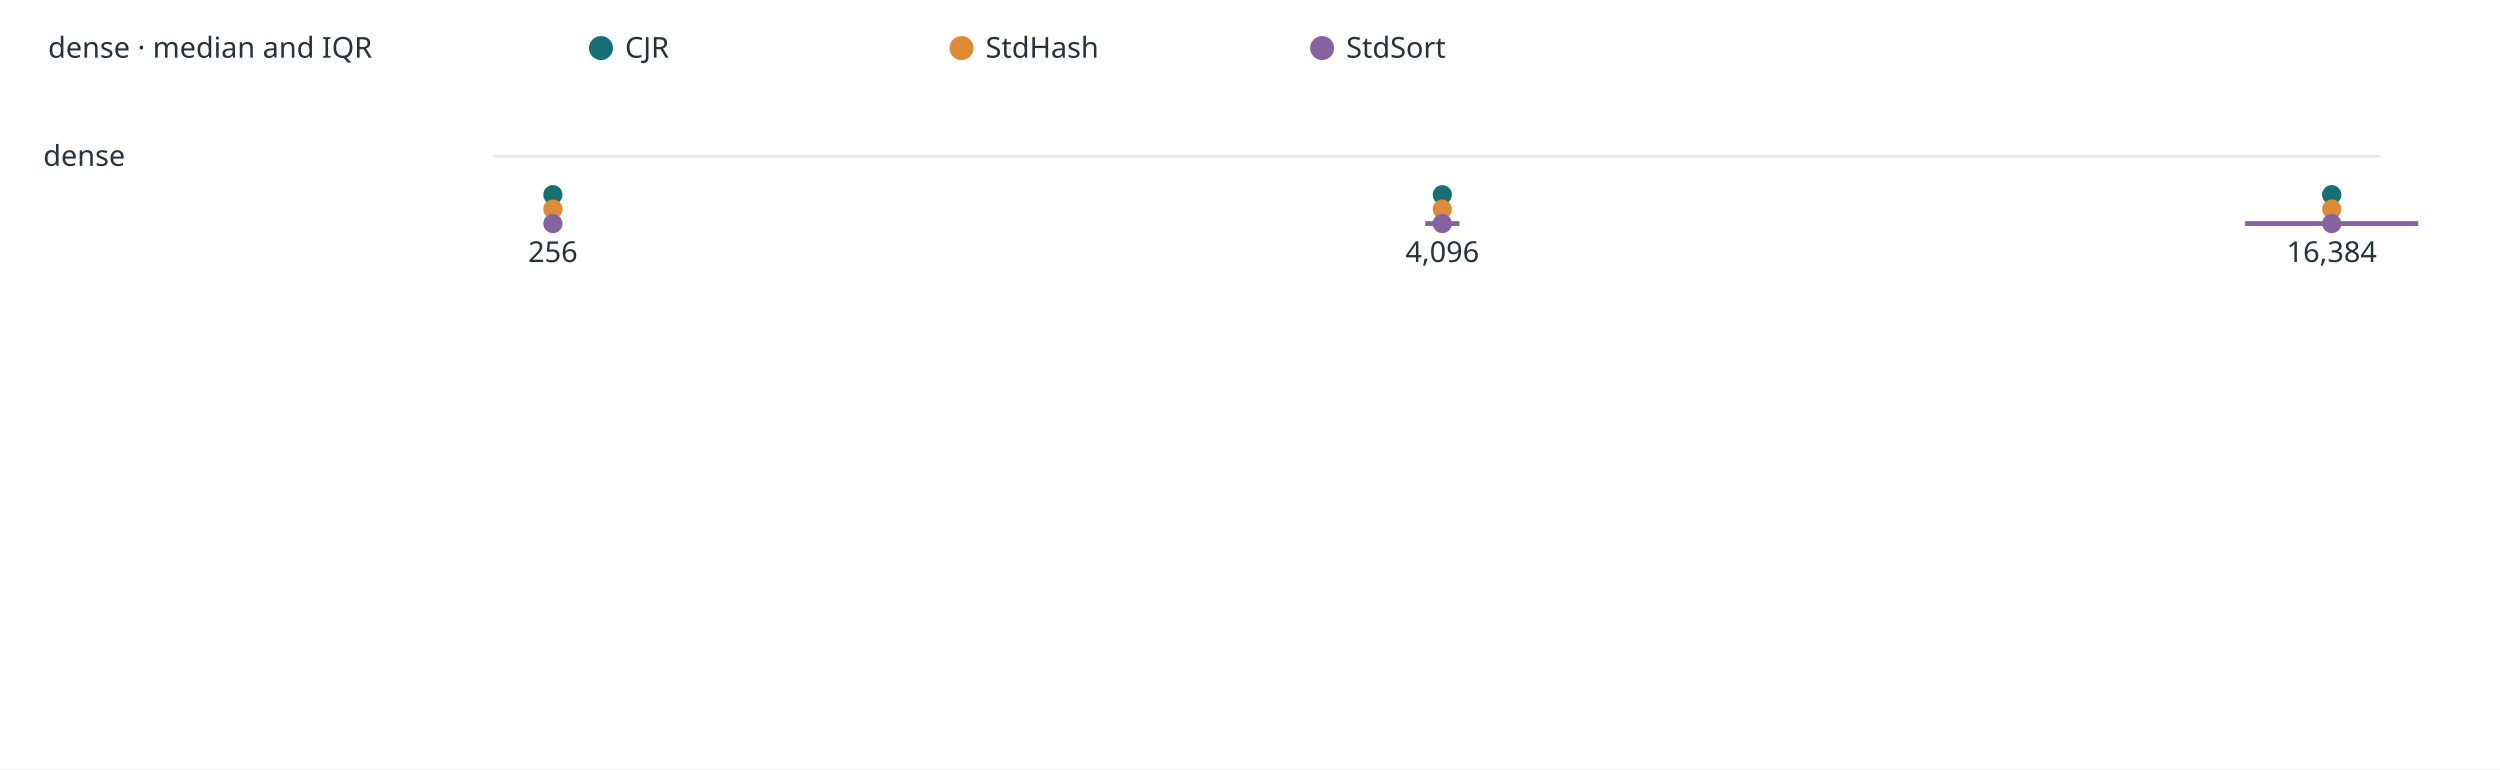
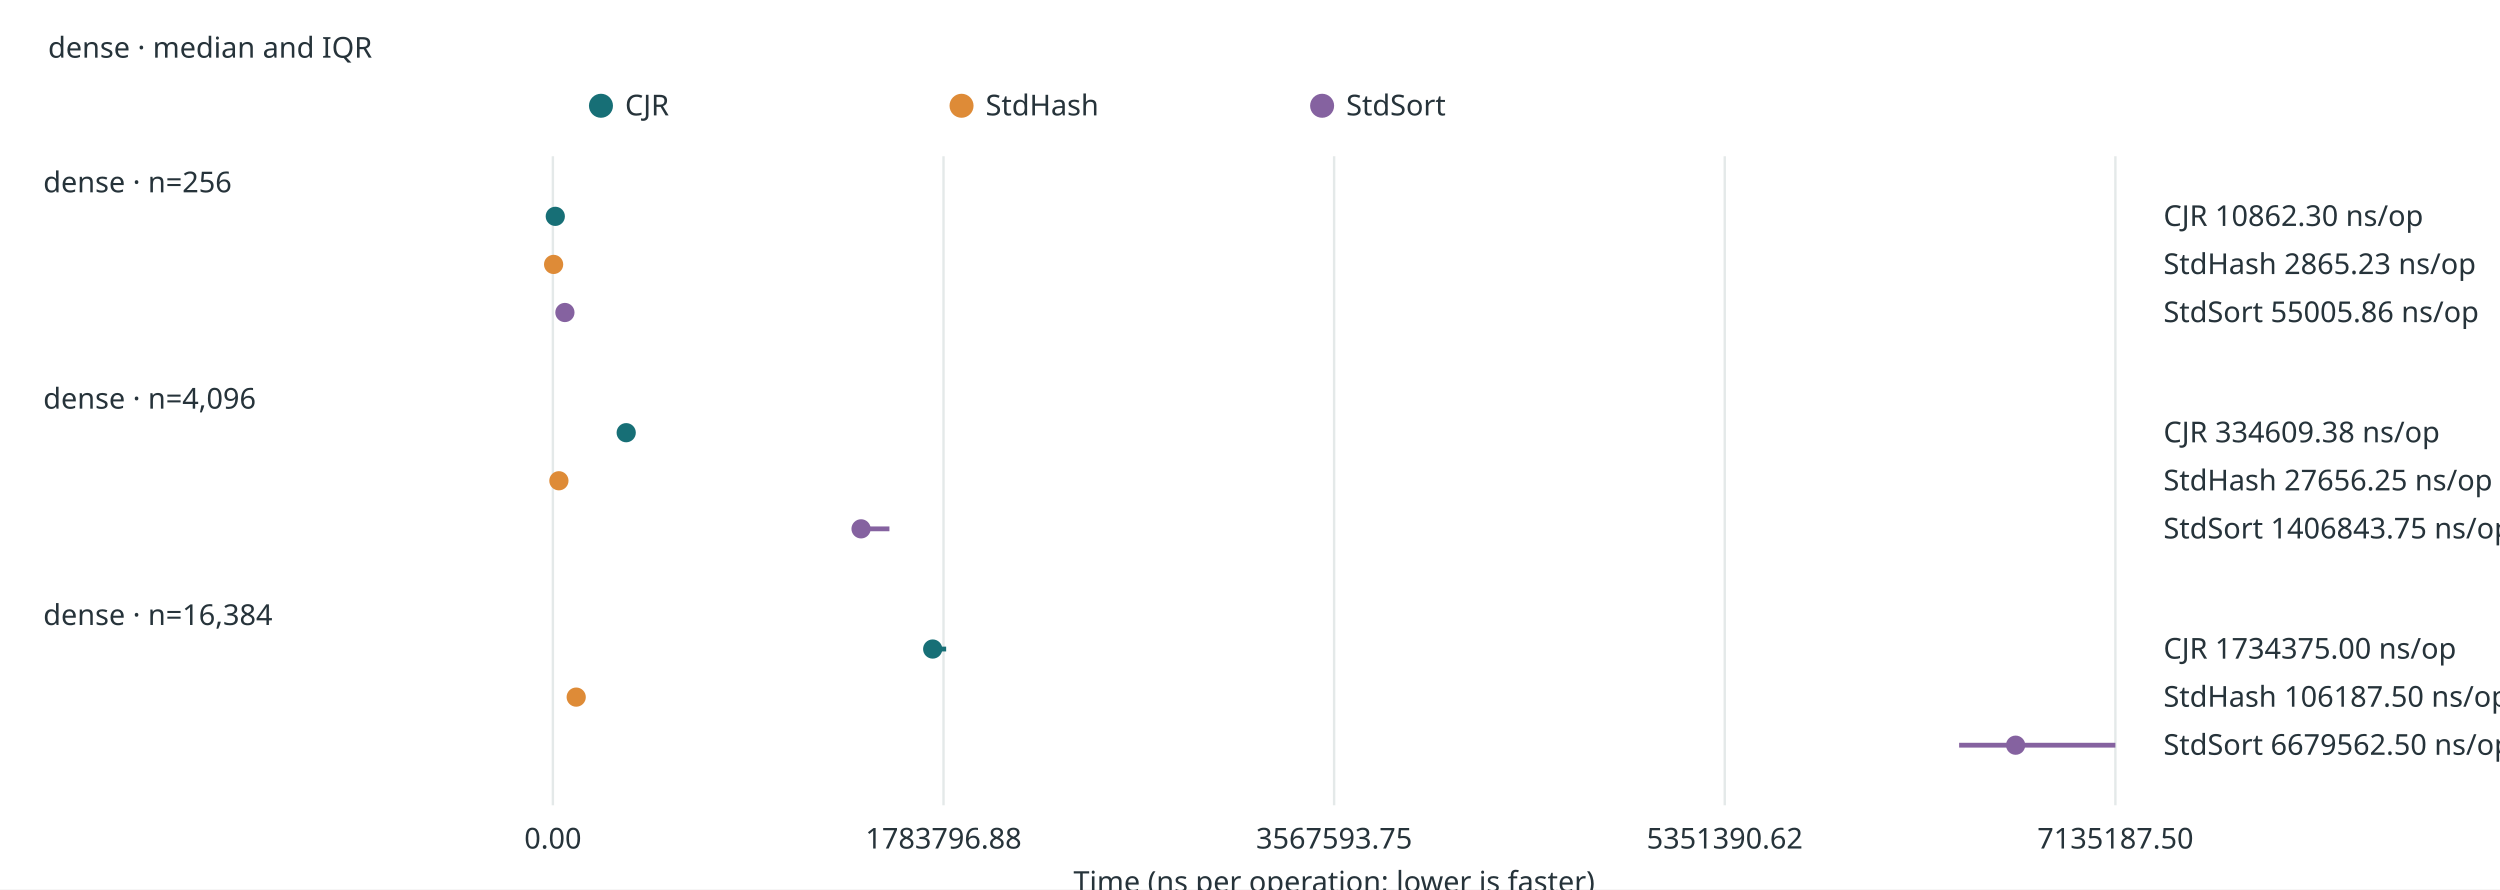
- <svg xmlns="http://www.w3.org/2000/svg" viewBox="0 0 1040 320" role="img">
+ <svg xmlns="http://www.w3.org/2000/svg" viewBox="0 0 1040 370" role="img">
  <style>text{font:12px system-ui;fill:#26333a}.axis{stroke:#9aa7aa}.grid{stroke:#e4e9e9}</style>
  <rect width="100%" height="100%" fill="white" />
  <text x="20" y="24" font-size="17">dense · median and IQR</text>
-   <circle cx="250" cy="20" r="5" fill="#176f76" />
-   <text x="260" y="24">CJR</text>
-   <circle cx="400" cy="20" r="5" fill="#de8b37" />
-   <text x="410" y="24">StdHash</text>
-   <circle cx="550" cy="20" r="5" fill="#8562a0" />
-   <text x="560" y="24">StdSort</text>
-   <text x="18" y="69">dense</text>
-   <path d="M 205 65 H 990" class="grid" />
-   <path d="M 966.1 81 H 973.9" stroke="#176f76" stroke-width="2" />
-   <circle cx="970.0" cy="81" r="4" fill="#176f76" />
-   <path d="M 229.0 81 H 231.0" stroke="#176f76" stroke-width="2" />
-   <circle cx="230.0" cy="81" r="4" fill="#176f76" />
-   <path d="M 599.0 81 H 601.0" stroke="#176f76" stroke-width="2" />
-   <circle cx="600.0" cy="81" r="4" fill="#176f76" />
-   <path d="M 969.0 87 H 971.0" stroke="#de8b37" stroke-width="2" />
-   <circle cx="970.0" cy="87" r="4" fill="#de8b37" />
-   <path d="M 229.0 87 H 231.0" stroke="#de8b37" stroke-width="2" />
-   <circle cx="230.0" cy="87" r="4" fill="#de8b37" />
-   <path d="M 599.0 87 H 601.0" stroke="#de8b37" stroke-width="2" />
-   <circle cx="600.0" cy="87" r="4" fill="#de8b37" />
-   <path d="M 934.0 93 H 1006.0" stroke="#8562a0" stroke-width="2" />
-   <circle cx="970.0" cy="93" r="4" fill="#8562a0" />
-   <path d="M 229.0 93 H 231.0" stroke="#8562a0" stroke-width="2" />
-   <circle cx="230.0" cy="93" r="4" fill="#8562a0" />
-   <path d="M 592.9 93 H 607.1" stroke="#8562a0" stroke-width="2" />
-   <circle cx="600.0" cy="93" r="4" fill="#8562a0" />
-   <text x="230.0" y="109" text-anchor="middle">256</text>
-   <text x="600.0" y="109" text-anchor="middle">4,096</text>
-   <text x="970.0" y="109" text-anchor="middle">16,384</text>
+   <circle cx="250" cy="44" r="5" fill="#176f76" />
+   <text x="260" y="48">CJR</text>
+   <circle cx="400" cy="44" r="5" fill="#de8b37" />
+   <text x="410" y="48">StdHash</text>
+   <circle cx="550" cy="44" r="5" fill="#8562a0" />
+   <text x="560" y="48">StdSort</text>
+   <path d="M 230.0 65 V 335" class="grid" />
+   <text x="230.0" y="353" text-anchor="middle">0.00</text>
+   <path d="M 392.5 65 V 335" class="grid" />
+   <text x="392.5" y="353" text-anchor="middle">1783796.88</text>
+   <path d="M 555.0 65 V 335" class="grid" />
+   <text x="555.0" y="353" text-anchor="middle">3567593.75</text>
+   <path d="M 717.5 65 V 335" class="grid" />
+   <text x="717.5" y="353" text-anchor="middle">5351390.62</text>
+   <path d="M 880.0 65 V 335" class="grid" />
+   <text x="880.0" y="353" text-anchor="middle">7135187.50</text>
+   <text x="555" y="371" text-anchor="middle">Time (ns per operation; lower is faster)</text>
+   <text x="18" y="80">dense · n=256</text>
+   <g>
+     <path d="M 231.0 90 H 231.0" stroke="#176f76" stroke-width="2" />
+     <circle cx="231.0" cy="90" r="4" fill="#176f76" />
+     <text x="900" y="94">CJR 10862.30 ns/op</text>
+   </g>
+   <g>
+     <path d="M 230.3 110 H 230.3" stroke="#de8b37" stroke-width="2" />
+     <circle cx="230.3" cy="110" r="4" fill="#de8b37" />
+     <text x="900" y="114">StdHash 2865.23 ns/op</text>
+   </g>
+   <g>
+     <path d="M 234.4 130 H 235.4" stroke="#8562a0" stroke-width="2" />
+     <circle cx="235.0" cy="130" r="4" fill="#8562a0" />
+     <text x="900" y="134">StdSort 55005.86 ns/op</text>
+   </g>
+   <text x="18" y="170">dense · n=4,096</text>
+   <g>
+     <path d="M 260.2 180 H 261.0" stroke="#176f76" stroke-width="2" />
+     <circle cx="260.5" cy="180" r="4" fill="#176f76" />
+     <text x="900" y="184">CJR 334609.38 ns/op</text>
+   </g>
+   <g>
+     <path d="M 232.5 200 H 232.6" stroke="#de8b37" stroke-width="2" />
+     <circle cx="232.5" cy="200" r="4" fill="#de8b37" />
+     <text x="900" y="204">StdHash 27656.25 ns/op</text>
+   </g>
+   <g>
+     <path d="M 357.1 220 H 370.0" stroke="#8562a0" stroke-width="2" />
+     <circle cx="358.2" cy="220" r="4" fill="#8562a0" />
+     <text x="900" y="224">StdSort 1406843.75 ns/op</text>
+   </g>
+   <text x="18" y="260">dense · n=16,384</text>
+   <g>
+     <path d="M 386.5 270 H 393.6" stroke="#176f76" stroke-width="2" />
+     <circle cx="388.0" cy="270" r="4" fill="#176f76" />
+     <text x="900" y="274">CJR 1734375.00 ns/op</text>
+   </g>
+   <g>
+     <path d="M 239.6 290 H 240.0" stroke="#de8b37" stroke-width="2" />
+     <circle cx="239.7" cy="290" r="4" fill="#de8b37" />
+     <text x="900" y="294">StdHash 106187.50 ns/op</text>
+   </g>
+   <g>
+     <path d="M 815.0 310 H 880.0" stroke="#8562a0" stroke-width="2" />
+     <circle cx="838.5" cy="310" r="4" fill="#8562a0" />
+     <text x="900" y="314">StdSort 6679562.50 ns/op</text>
+   </g>
</svg>
